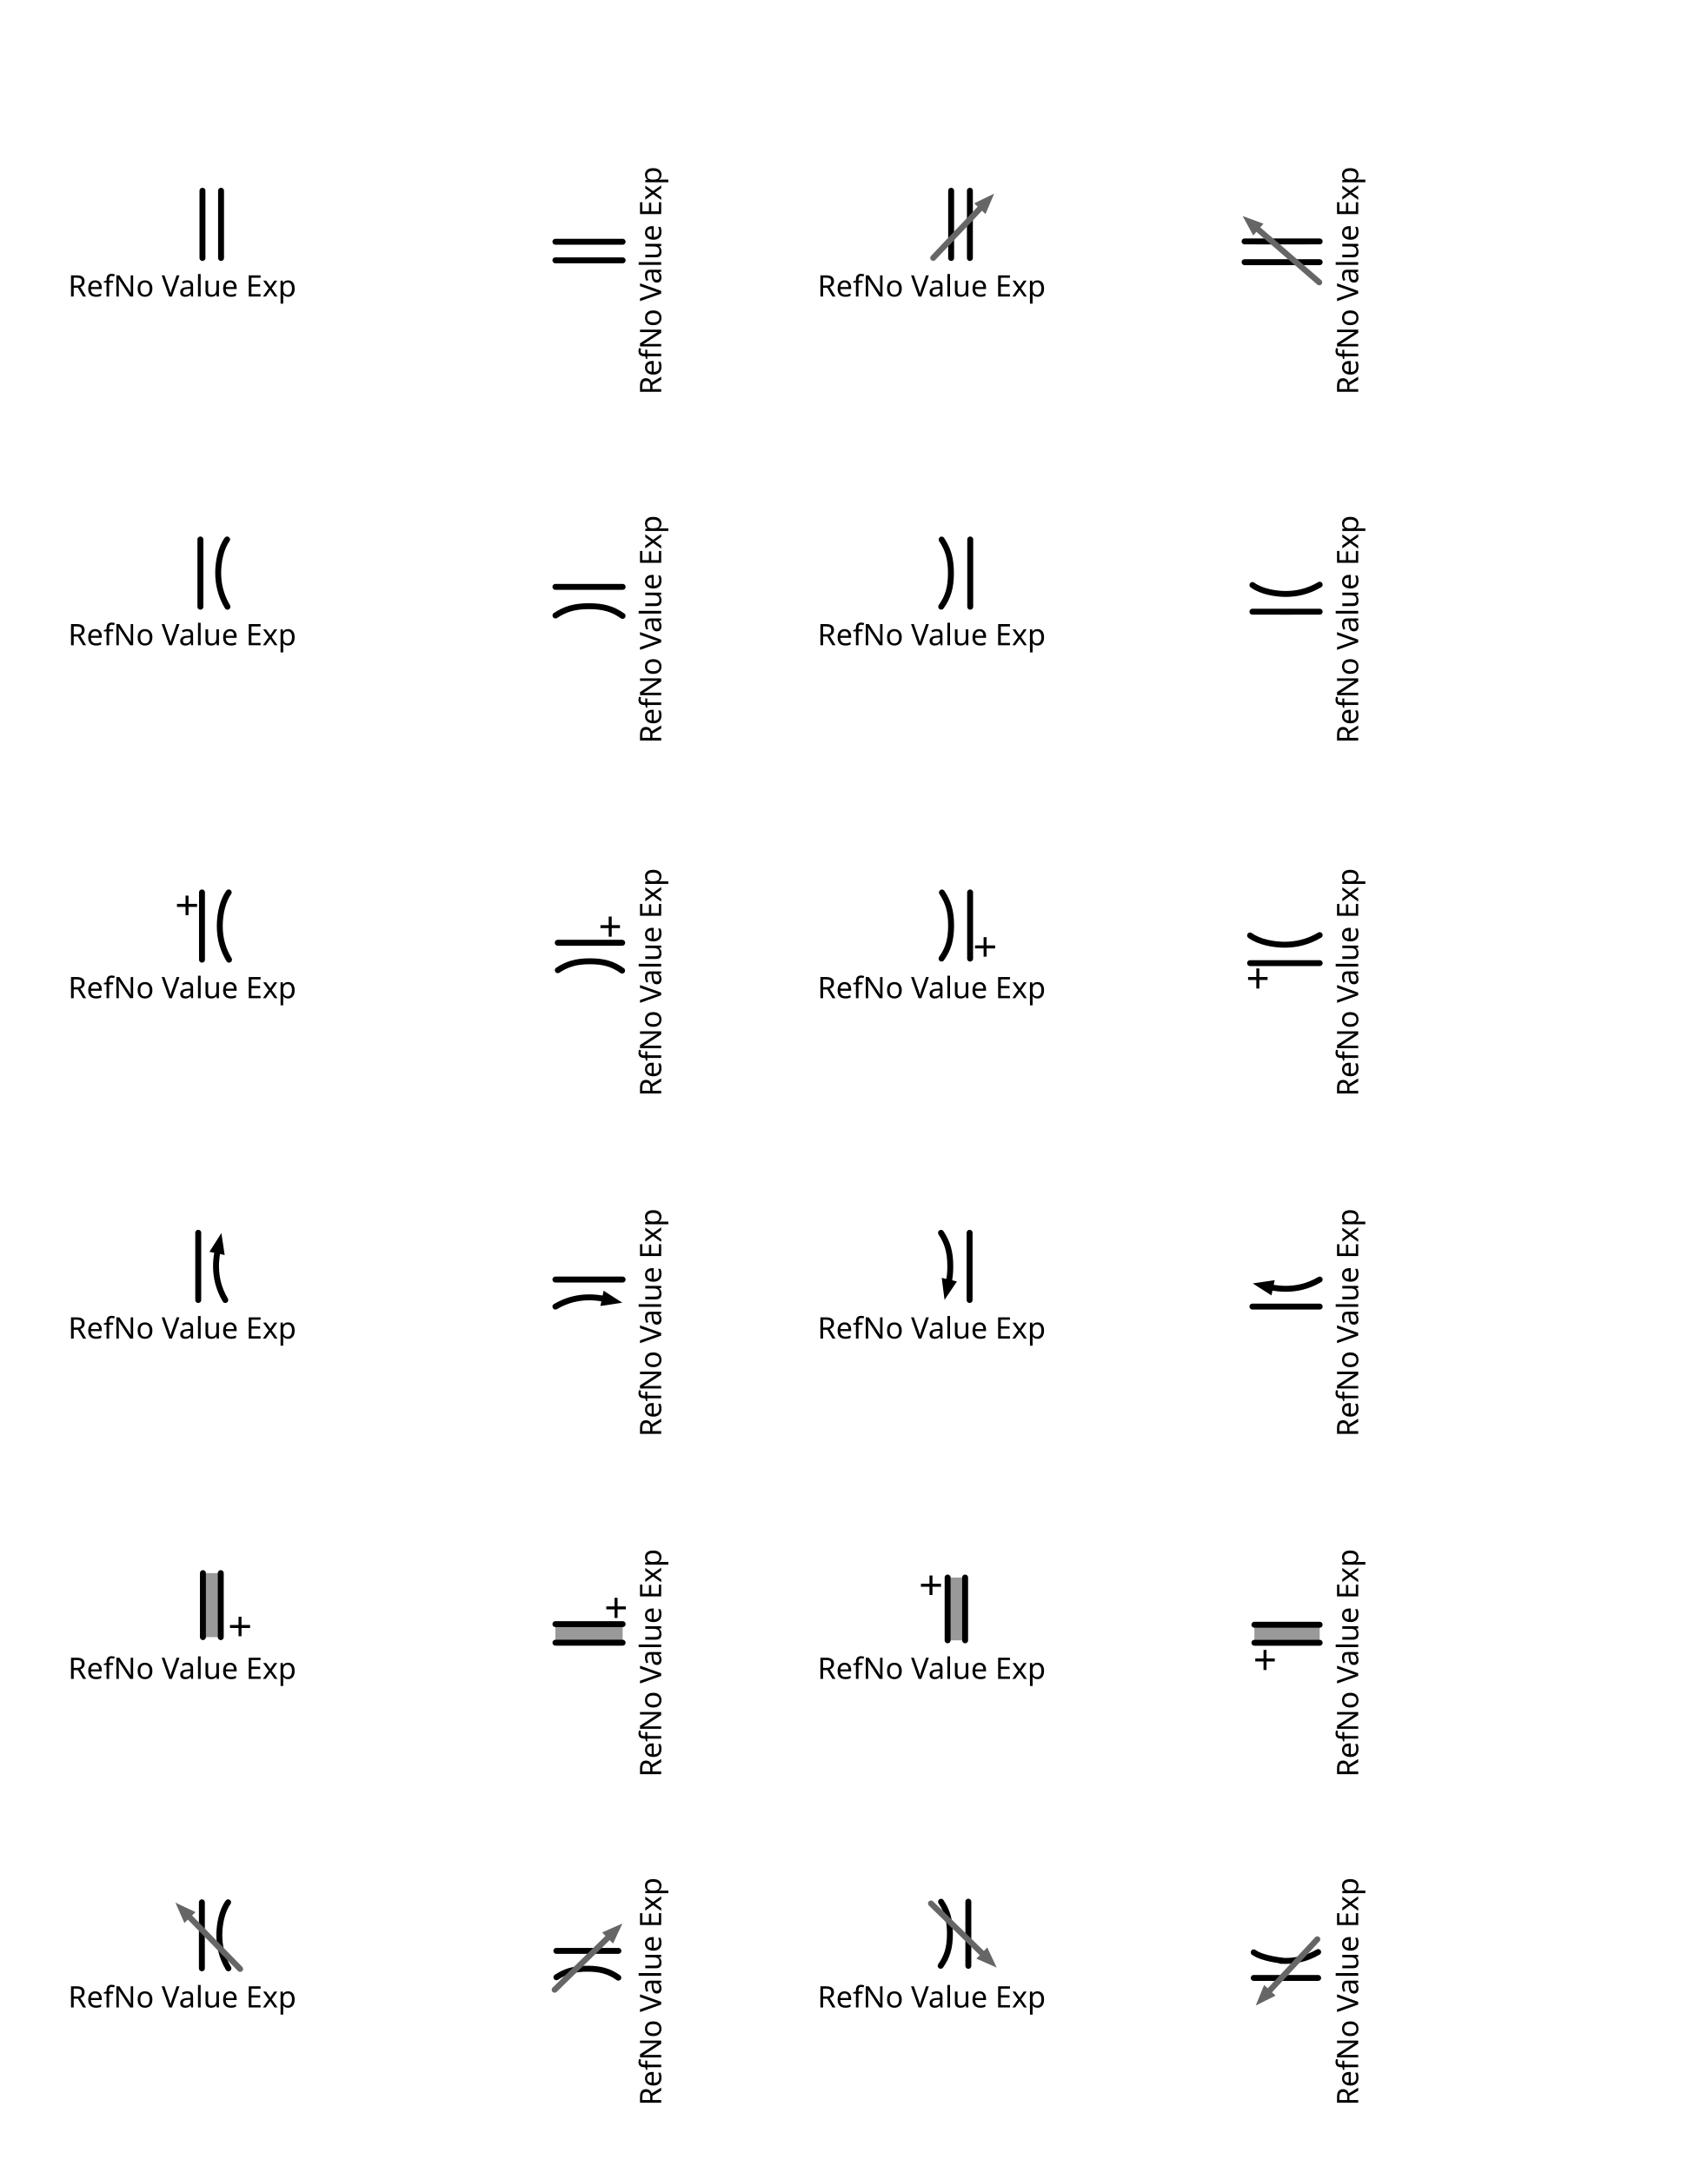
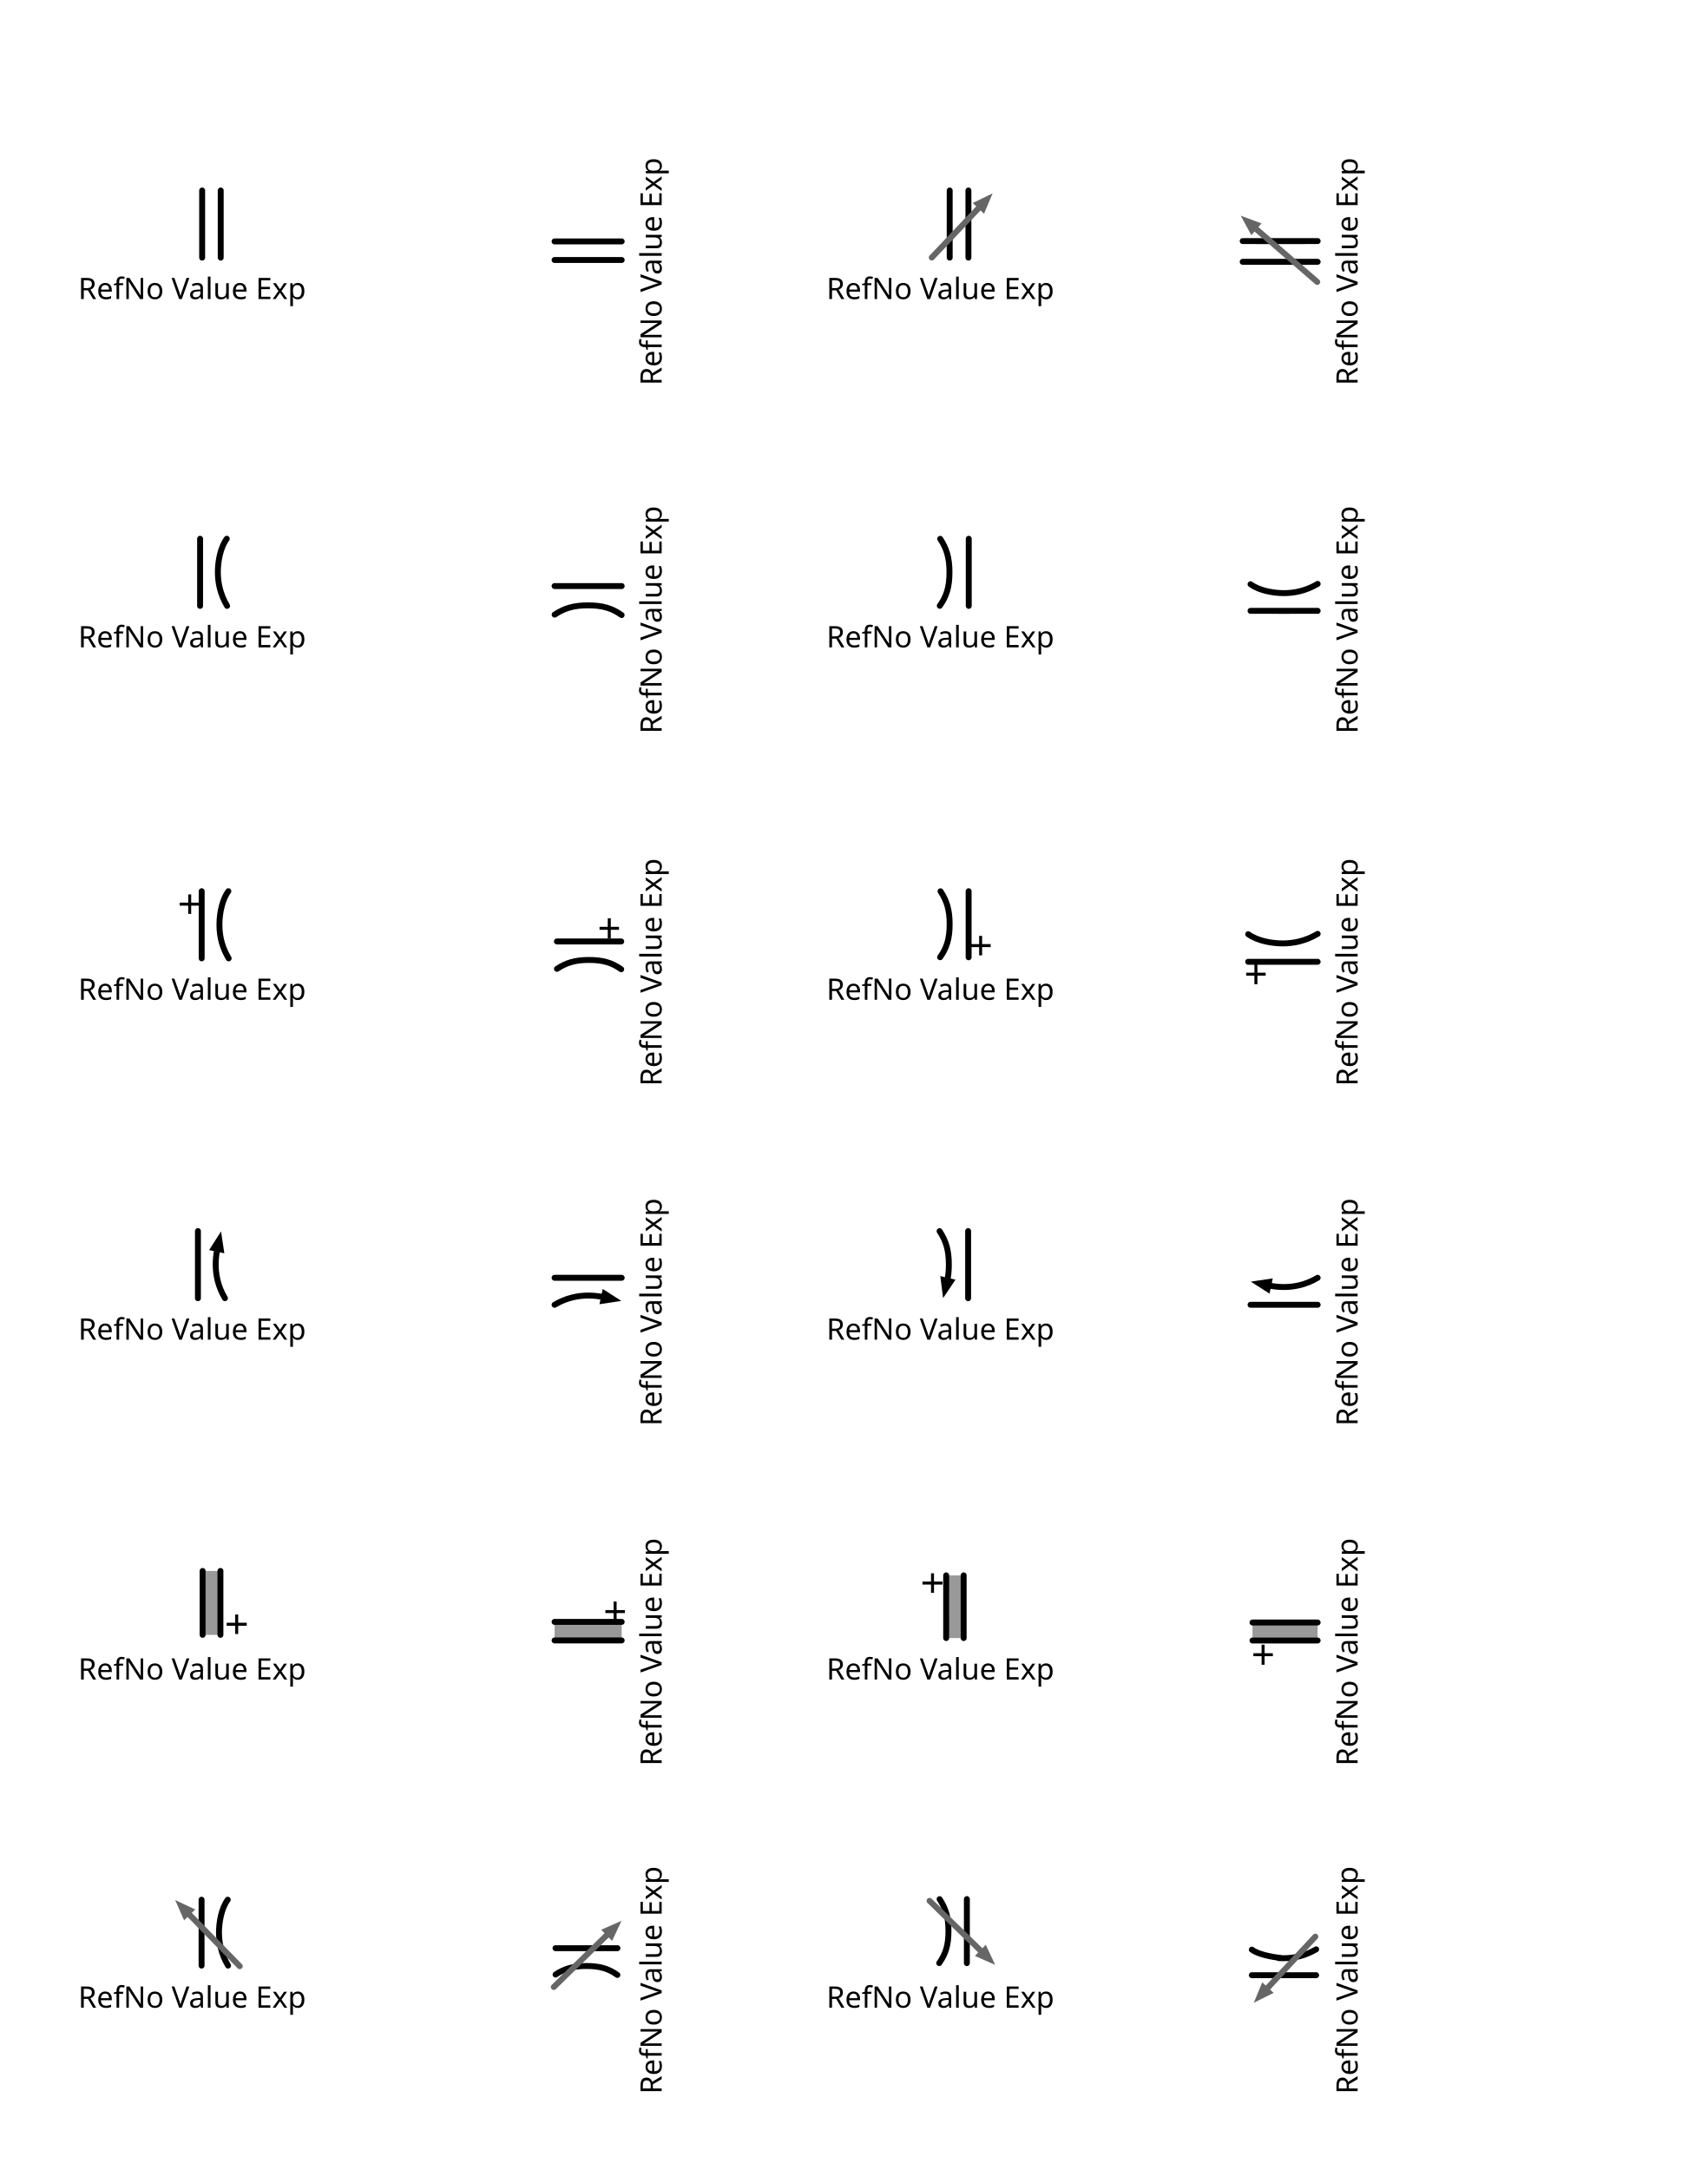
- <svg xmlns="http://www.w3.org/2000/svg" version="1.1" viewBox="0 0 576 733" width="576" height="733">
+ <svg xmlns="http://www.w3.org/2000/svg" version="1.1" viewBox="0 0 577 733" width="577" height="733">
  <defs>
    <marker orient="auto" overflow="visible" markerUnits="strokeWidth" id="FilledArrow_Marker" stroke-linejoin="miter" stroke-miterlimit="10" viewBox="-1 -2 4 4" markerWidth="4" markerHeight="4" color="#666">
      <g>
        <path d="M 1.584 0 L 0 -.594 L 0 .594 Z" fill="currentColor" stroke="currentColor" stroke-width="1" />
      </g>
    </marker>
    <marker orient="auto" overflow="visible" markerUnits="strokeWidth" id="FilledArrow_Marker_2" stroke-linejoin="miter" stroke-miterlimit="10" viewBox="-3 -2 4 4" markerWidth="4" markerHeight="4" color="black">
      <g>
        <path d="M -1.584 0 L 0 .594 L 0 -.594 Z" fill="currentColor" stroke="currentColor" stroke-width="1" />
      </g>
    </marker>
    <marker orient="auto" overflow="visible" markerUnits="strokeWidth" id="FilledArrow_Marker_3" stroke-linejoin="miter" stroke-miterlimit="10" viewBox="-1 -2 4 4" markerWidth="4" markerHeight="4" color="black">
      <g>
        <path d="M 1.584 0 L 0 -.594 L 0 .594 Z" fill="currentColor" stroke="currentColor" stroke-width="1" />
      </g>
    </marker>
  </defs>
-   <g id="Capacitors_-_C" fill="none" stroke="none" stroke-dasharray="none" fill-opacity="1" stroke-opacity="1">
+   <g id="Capacitors_-_C" stroke="none" fill="none" stroke-opacity="1" stroke-dasharray="none" fill-opacity="1">
    <g id="Capacitors_-_C_Layer_1">
      <g id="Group_209">
        <g id="Graphic_213">
-           <text transform="translate(448.1466 710.2671) rotate(-90)" fill="black">
-             <tspan font-family="Anonymous Pro" font-size="10" fill="black" x="0" y="10">RefNo Value Exp</tspan>
+           <text transform="translate(447.6466 707.332) rotate(-90)" fill="black">
+             <tspan font-family="Borg Sans Mono" font-size="10" fill="black" x="0" y="11">RefNo Value Exp</tspan>
          </text>
        </g>
        <g id="Group_210">
          <g id="Line_212">
            <path d="M 422.9 667.202 L 433.704 667.203 L 444.634 667.202" stroke="black" stroke-linecap="round" stroke-linejoin="round" stroke-width="2" />
          </g>
          <g id="Line_211">
            <path d="M 422.9 658.565 C 425.836 660.72 432.621 661.362 432.621 661.362 C 432.621 661.362 430.493 661.458 433.704 661.453 C 436.952 661.448 440.744 660.772 444.634 658.461" stroke="black" stroke-linecap="round" stroke-linejoin="round" stroke-width="2" />
          </g>
          <g id="Line_226">
            <line x1="444.355" y1="654.171" x2="427.666" y2="672.112" marker-end="url(#FilledArrow_Marker)" stroke="#666" stroke-linecap="round" stroke-linejoin="round" stroke-width="2" />
          </g>
        </g>
      </g>
      <g id="Group_219">
        <g id="Graphic_223">
-           <text transform="translate(275.7702 667.1633)" fill="black">
-             <tspan font-family="Anonymous Pro" font-size="10" fill="black" x="0" y="10">RefNo Value Exp</tspan>
+           <text transform="translate(279.2053 667.1633)" fill="black">
+             <tspan font-family="Borg Sans Mono" font-size="10" fill="black" x="0" y="11">RefNo Value Exp</tspan>
          </text>
        </g>
        <g id="Group_220">
          <g id="Line_222">
            <path d="M 317.433 641.508 C 319.469 644.586 320.423 647.585 320.423 652.264 C 320.423 656.943 319.515 659.986 317.298 663.099" stroke="black" stroke-linecap="round" stroke-linejoin="round" stroke-width="2" />
          </g>
          <g id="Line_221">
            <path d="M 326.639 641.486 L 326.639 652.241 L 326.639 663.12" stroke="black" stroke-linecap="round" stroke-linejoin="round" stroke-width="2" />
          </g>
          <g id="Line_227">
            <line x1="314.037" y1="642.085" x2="331.899" y2="659.507" marker-end="url(#FilledArrow_Marker)" stroke="#666" stroke-linecap="round" stroke-linejoin="round" stroke-width="2" />
          </g>
        </g>
      </g>
      <g id="Group_204">
        <g id="Graphic_208">
-           <text transform="translate(213.0275 710.2671) rotate(-90)" fill="black">
-             <tspan font-family="Anonymous Pro" font-size="10" fill="black" x="0" y="10">RefNo Value Exp</tspan>
+           <text transform="translate(212.5275 707.332) rotate(-90)" fill="black">
+             <tspan font-family="Borg Sans Mono" font-size="10" fill="black" x="0" y="11">RefNo Value Exp</tspan>
          </text>
        </g>
        <g id="Group_205">
          <g id="Line_207">
            <path d="M 187.685 666.978 C 190.663 665.009 193.563 664.086 198.09 664.086 C 202.617 664.086 205.561 664.965 208.572 667.11" stroke="black" stroke-linecap="round" stroke-linejoin="round" stroke-width="2" />
          </g>
          <g id="Line_206">
            <path d="M 187.664 658.073 L 198.068 658.073 L 208.593 658.073" stroke="black" stroke-linecap="round" stroke-linejoin="round" stroke-width="2" />
          </g>
          <g id="Line_224">
            <line x1="187.087" y1="671.188" x2="205.665" y2="653.032" marker-end="url(#FilledArrow_Marker)" stroke="#666" stroke-linecap="round" stroke-linejoin="round" stroke-width="2" />
          </g>
        </g>
      </g>
      <g id="Group_214">
        <g id="Graphic_218">
-           <text transform="translate(22.98675 667.1633)" fill="black">
-             <tspan font-family="Anonymous Pro" font-size="10" fill="black" x="0" y="10">RefNo Value Exp</tspan>
+           <text transform="translate(26.42181 667.1633)" fill="black">
+             <tspan font-family="Borg Sans Mono" font-size="10" fill="black" x="0" y="11">RefNo Value Exp</tspan>
          </text>
        </g>
        <g id="Group_215">
          <g id="Line_217">
            <path d="M 68.098 641.703 L 68.096 652.765 L 68.098 663.956" stroke="black" stroke-linecap="round" stroke-linejoin="round" stroke-width="2" />
          </g>
          <g id="Line_216">
            <path d="M 76.94 641.703 C 74.733 644.709 73.978 649.477 73.983 652.765 C 73.989 656.091 74.68 659.973 77.047 663.956" stroke="black" stroke-linecap="round" stroke-linejoin="round" stroke-width="2" />
          </g>
          <g id="Line_228">
            <line x1="80.998" y1="664.163" x2="63.379" y2="646.115" marker-end="url(#FilledArrow_Marker)" stroke="#666" stroke-linecap="round" stroke-linejoin="round" stroke-width="2" />
          </g>
        </g>
      </g>
      <g id="Group_61">
        <g id="Graphic_65">
-           <text transform="translate(448.1466 599.4266) rotate(-90)" fill="black">
-             <tspan font-family="Anonymous Pro" font-size="10" fill="black" x="0" y="10">RefNo Value Exp</tspan>
+           <text transform="translate(447.6466 596.4916) rotate(-90)" fill="black">
+             <tspan font-family="Borg Sans Mono" font-size="10" fill="black" x="0" y="11">RefNo Value Exp</tspan>
          </text>
        </g>
        <g id="Group_62">
          <g id="Graphic_120">
-             <text transform="translate(430.7083 569.0042) rotate(180)" fill="black">
-               <tspan font-family="Fira Mono" font-size="14" fill="black" x="7274181e-19" y="14">+</tspan>
+             <text transform="translate(430.709 570.0042) rotate(180)" fill="black">
+               <tspan font-family="Borg Sans Mono" font-size="14" fill="black" x="0" y="16">+</tspan>
            </text>
          </g>
          <g id="Graphic_126">
            <rect x="423.13" y="548.216" width="22.017" height="5.773" fill="#999" />
          </g>
          <g id="Line_64">
            <path d="M 423.134 554.144 L 434.075 554.145 L 445.142 554.144" stroke="black" stroke-linecap="round" stroke-linejoin="round" stroke-width="2" />
          </g>
          <g id="Line_63">
            <path d="M 423.134 548.06 L 434.075 548.062 L 445.142 548.06" stroke="black" stroke-linecap="round" stroke-linejoin="round" stroke-width="2" />
          </g>
        </g>
      </g>
      <g id="Group_66">
        <g id="Graphic_70">
-           <text transform="translate(275.7702 556.3228)" fill="black">
-             <tspan font-family="Anonymous Pro" font-size="10" fill="black" x="0" y="10">RefNo Value Exp</tspan>
+           <text transform="translate(279.2053 556.3228)" fill="black">
+             <tspan font-family="Borg Sans Mono" font-size="10" fill="black" x="0" y="11">RefNo Value Exp</tspan>
          </text>
        </g>
        <g id="Group_67">
          <g id="Graphic_117">
-             <text transform="translate(304.9709 538.7315) rotate(-90)" fill="black">
-               <tspan font-family="Fira Mono" font-size="14" fill="black" x="7274181e-19" y="14">+</tspan>
+             <text transform="translate(303.9709 538.7322) rotate(-90)" fill="black">
+               <tspan font-family="Borg Sans Mono" font-size="14" fill="black" x="0" y="16">+</tspan>
            </text>
          </g>
          <g id="Graphic_124">
            <rect x="319.822" y="532.14" width="5.554" height="21.183" fill="#999" />
          </g>
          <g id="Line_69">
            <path d="M 319.647 532.14 L 319.645 542.666 L 319.647 553.314" stroke="black" stroke-linecap="round" stroke-linejoin="round" stroke-width="2" />
          </g>
          <g id="Line_68">
            <path d="M 325.552 532.14 L 325.551 542.666 L 325.552 553.314" stroke="black" stroke-linecap="round" stroke-linejoin="round" stroke-width="2" />
          </g>
        </g>
      </g>
      <g id="Group_51">
        <g id="Graphic_118">
-           <text transform="translate(203.8139 533.313)" fill="black">
-             <tspan font-family="Fira Mono" font-size="14" fill="black" x="7274181e-19" y="14">+</tspan>
+           <text transform="translate(203.8132 533.313)" fill="black">
+             <tspan font-family="Borg Sans Mono" font-size="14" fill="black" x="0" y="16">+</tspan>
          </text>
        </g>
        <g id="Graphic_55">
-           <text transform="translate(213.0275 599.4266) rotate(-90)" fill="black">
-             <tspan font-family="Anonymous Pro" font-size="10" fill="black" x="0" y="10">RefNo Value Exp</tspan>
+           <text transform="translate(212.5275 596.4916) rotate(-90)" fill="black">
+             <tspan font-family="Borg Sans Mono" font-size="10" fill="black" x="0" y="11">RefNo Value Exp</tspan>
          </text>
        </g>
        <g id="Group_52">
          <g id="Graphic_125">
            <rect x="187.35" y="548.011" width="22.677" height="5.946" fill="#999" />
          </g>
          <g id="Line_54">
            <path d="M 187.355 554.117 L 198.623 554.118 L 210.023 554.117" stroke="black" stroke-linecap="round" stroke-linejoin="round" stroke-width="2" />
          </g>
          <g id="Line_53">
            <path d="M 187.355 547.85 L 198.623 547.852 L 210.023 547.85" stroke="black" stroke-linecap="round" stroke-linejoin="round" stroke-width="2" />
          </g>
        </g>
      </g>
      <g id="Group_56">
        <g id="Graphic_60">
-           <text transform="translate(22.98675 556.3228)" fill="black">
-             <tspan font-family="Anonymous Pro" font-size="10" fill="black" x="0" y="10">RefNo Value Exp</tspan>
+           <text transform="translate(26.42181 556.3228)" fill="black">
+             <tspan font-family="Borg Sans Mono" font-size="10" fill="black" x="0" y="11">RefNo Value Exp</tspan>
          </text>
        </g>
        <g id="Group_57">
          <g id="Graphic_119">
-             <text transform="translate(90.02606 544.6583) rotate(90)" fill="black">
-               <tspan font-family="Fira Mono" font-size="14" fill="black" x="7274181e-19" y="14">+</tspan>
+             <text transform="translate(91.02606 544.6576) rotate(90)" fill="black">
+               <tspan font-family="Borg Sans Mono" font-size="14" fill="black" x="0" y="16">+</tspan>
            </text>
          </g>
          <g id="Graphic_121">
            <rect x="68.625" y="530.646" width="5.663" height="21.597" fill="#999" />
          </g>
          <g id="Line_59">
            <path d="M 68.446 530.646 L 68.445 541.377 L 68.446 552.234" stroke="black" stroke-linecap="round" stroke-linejoin="round" stroke-width="2" />
          </g>
          <g id="Line_58">
            <path d="M 74.468 530.646 L 74.466 541.377 L 74.468 552.234" stroke="black" stroke-linecap="round" stroke-linejoin="round" stroke-width="2" />
          </g>
        </g>
      </g>
      <g id="Group_172">
        <g id="Graphic_176">
-           <text transform="translate(448.1466 484.6235) rotate(-90)" fill="black">
-             <tspan font-family="Anonymous Pro" font-size="10" fill="black" x="0" y="10">RefNo Value Exp</tspan>
+           <text transform="translate(447.6466 481.6884) rotate(-90)" fill="black">
+             <tspan font-family="Borg Sans Mono" font-size="10" fill="black" x="0" y="11">RefNo Value Exp</tspan>
          </text>
        </g>
        <g id="Group_236">
          <g id="Line_175">
            <path d="M 422.469 440.74 L 433.742 440.742 L 445.147 440.74" stroke="black" stroke-linecap="round" stroke-linejoin="round" stroke-width="2" />
          </g>
          <g id="Line_174">
            <path d="M 428.453 434.183 C 430.321 434.582 432.193 434.745 433.742 434.743 C 437.131 434.737 441.088 434.032 445.147 431.62" marker-start="url(#FilledArrow_Marker_2)" stroke="black" stroke-linecap="round" stroke-linejoin="round" stroke-width="2" />
          </g>
        </g>
      </g>
      <g id="Group_182">
        <g id="Graphic_186">
-           <text transform="translate(275.7702 441.5197)" fill="black">
-             <tspan font-family="Anonymous Pro" font-size="10" fill="black" x="0" y="10">RefNo Value Exp</tspan>
+           <text transform="translate(279.2053 441.5197)" fill="black">
+             <tspan font-family="Borg Sans Mono" font-size="10" fill="black" x="0" y="11">RefNo Value Exp</tspan>
          </text>
        </g>
        <g id="Group_183">
          <g id="Line_185">
            <path d="M 317.416 415.865 C 319.55 419.092 320.55 422.235 320.55 427.14 C 320.55 429.236 320.377 431.019 319.996 432.628" marker-end="url(#FilledArrow_Marker_3)" stroke="black" stroke-linecap="round" stroke-linejoin="round" stroke-width="2" />
          </g>
          <g id="Line_184">
            <path d="M 327.066 415.842 L 327.066 427.115 L 327.066 438.52" stroke="black" stroke-linecap="round" stroke-linejoin="round" stroke-width="2" />
          </g>
        </g>
      </g>
      <g id="Group_241">
        <g id="Graphic_171">
-           <text transform="translate(213.0275 484.6235) rotate(-90)" fill="black">
-             <tspan font-family="Anonymous Pro" font-size="10" fill="black" x="0" y="10">RefNo Value Exp</tspan>
+           <text transform="translate(212.5275 481.6884) rotate(-90)" fill="black">
+             <tspan font-family="Borg Sans Mono" font-size="10" fill="black" x="0" y="11">RefNo Value Exp</tspan>
          </text>
        </g>
        <g id="Group_238">
          <g id="Line_240">
            <path d="M 210.027 431.622 L 198.755 431.62 L 187.35 431.622" stroke="black" stroke-linecap="round" stroke-linejoin="round" stroke-width="2" />
          </g>
          <g id="Line_239">
            <path d="M 204.044 438.179 C 202.176 437.781 200.304 437.617 198.755 437.619 C 195.365 437.625 191.409 438.33 187.35 440.742" marker-start="url(#FilledArrow_Marker_2)" stroke="black" stroke-linecap="round" stroke-linejoin="round" stroke-width="2" />
          </g>
        </g>
      </g>
      <g id="Group_177">
        <g id="Graphic_181">
-           <text transform="translate(22.98675 441.5197)" fill="black">
-             <tspan font-family="Anonymous Pro" font-size="10" fill="black" x="0" y="10">RefNo Value Exp</tspan>
+           <text transform="translate(26.42181 441.5197)" fill="black">
+             <tspan font-family="Borg Sans Mono" font-size="10" fill="black" x="0" y="11">RefNo Value Exp</tspan>
          </text>
        </g>
        <g id="Group_178">
          <g id="Line_180">
            <path d="M 66.87 415.842 L 66.869 427.115 L 66.87 438.52" stroke="black" stroke-linecap="round" stroke-linejoin="round" stroke-width="2" />
          </g>
          <g id="Line_179">
            <path d="M 73.427 421.826 C 73.029 423.694 72.865 425.566 72.867 427.115 C 72.873 430.505 73.578 434.461 75.99 438.52" marker-start="url(#FilledArrow_Marker_2)" stroke="black" stroke-linecap="round" stroke-linejoin="round" stroke-width="2" />
          </g>
        </g>
      </g>
      <g id="Group_76">
        <g id="Graphic_80">
-           <text transform="translate(448.1466 369.8203) rotate(-90)" fill="black">
-             <tspan font-family="Anonymous Pro" font-size="10" fill="black" x="0" y="10">RefNo Value Exp</tspan>
+           <text transform="translate(447.6466 366.8853) rotate(-90)" fill="black">
+             <tspan font-family="Borg Sans Mono" font-size="10" fill="black" x="0" y="11">RefNo Value Exp</tspan>
          </text>
        </g>
        <g id="Group_235">
          <g id="Line_79">
            <path d="M 421.679 324.88 L 433.345 324.882 L 445.147 324.88" stroke="black" stroke-linecap="round" stroke-linejoin="round" stroke-width="2" />
          </g>
          <g id="Line_78">
            <path d="M 421.679 315.555 C 424.85 317.882 429.878 318.679 433.345 318.674 C 436.852 318.667 440.947 317.938 445.147 315.442" stroke="black" stroke-linecap="round" stroke-linejoin="round" stroke-width="2" />
          </g>
          <g id="Graphic_92">
-             <text transform="translate(428.2802 339.1299) rotate(180)" fill="black">
-               <tspan font-family="Fira Mono" font-size="14" fill="black" x="7274181e-19" y="14">+</tspan>
+             <text transform="translate(428.2809 340.1299) rotate(180)" fill="black">
+               <tspan font-family="Borg Sans Mono" font-size="14" fill="black" x="0" y="16">+</tspan>
            </text>
          </g>
        </g>
      </g>
      <g id="Group_86">
        <g id="Graphic_90">
-           <text transform="translate(275.7702 326.7165)" fill="black">
-             <tspan font-family="Anonymous Pro" font-size="10" fill="black" x="0" y="10">RefNo Value Exp</tspan>
+           <text transform="translate(279.2053 326.7165)" fill="black">
+             <tspan font-family="Borg Sans Mono" font-size="10" fill="black" x="0" y="11">RefNo Value Exp</tspan>
          </text>
        </g>
        <g id="Group_87">
          <g id="Line_89">
            <path d="M 317.737 301.062 C 319.837 304.238 320.822 307.332 320.822 312.16 C 320.822 316.987 319.884 320.128 317.597 323.339" stroke="black" stroke-linecap="round" stroke-linejoin="round" stroke-width="2" />
          </g>
          <g id="Line_88">
            <path d="M 327.235 301.039 L 327.235 312.136 L 327.235 323.361" stroke="black" stroke-linecap="round" stroke-linejoin="round" stroke-width="2" />
          </g>
          <g id="Graphic_94">
-             <text transform="translate(341.3492 315.4217) rotate(90)" fill="black">
-               <tspan font-family="Fira Mono" font-size="14" fill="black" x="7274181e-19" y="14">+</tspan>
+             <text transform="translate(342.3492 315.421) rotate(90)" fill="black">
+               <tspan font-family="Borg Sans Mono" font-size="14" fill="black" x="0" y="16">+</tspan>
            </text>
          </g>
        </g>
      </g>
      <g id="Group_71">
        <g id="Graphic_75">
-           <text transform="translate(213.0275 369.8203) rotate(-90)" fill="black">
-             <tspan font-family="Anonymous Pro" font-size="10" fill="black" x="0" y="10">RefNo Value Exp</tspan>
+           <text transform="translate(212.5275 366.8853) rotate(-90)" fill="black">
+             <tspan font-family="Borg Sans Mono" font-size="10" fill="black" x="0" y="11">RefNo Value Exp</tspan>
          </text>
        </g>
        <g id="Group_234">
          <g id="Line_74">
            <path d="M 188.16 327.265 C 191.253 325.219 194.266 324.26 198.969 324.26 C 203.671 324.26 206.73 325.173 209.857 327.402" stroke="black" stroke-linecap="round" stroke-linejoin="round" stroke-width="2" />
          </g>
          <g id="Line_73">
            <path d="M 188.138 318.014 L 198.946 318.014 L 209.879 318.014" stroke="black" stroke-linecap="round" stroke-linejoin="round" stroke-width="2" />
          </g>
          <g id="Graphic_93">
-             <text transform="translate(201.8391 303.5108)" fill="black">
-               <tspan font-family="Fira Mono" font-size="14" fill="black" x="7274181e-19" y="14">+</tspan>
+             <text transform="translate(201.8384 302.5108)" fill="black">
+               <tspan font-family="Borg Sans Mono" font-size="14" fill="black" x="0" y="16">+</tspan>
            </text>
          </g>
        </g>
      </g>
      <g id="Group_81">
        <g id="Graphic_85">
-           <text transform="translate(22.98675 326.7165)" fill="black">
-             <tspan font-family="Anonymous Pro" font-size="10" fill="black" x="0" y="10">RefNo Value Exp</tspan>
+           <text transform="translate(26.42181 326.7165)" fill="black">
+             <tspan font-family="Borg Sans Mono" font-size="10" fill="black" x="0" y="11">RefNo Value Exp</tspan>
          </text>
        </g>
        <g id="Group_82">
          <g id="Line_84">
            <path d="M 68.133 301.039 L 68.132 312.312 L 68.133 323.717" stroke="black" stroke-linecap="round" stroke-linejoin="round" stroke-width="2" />
          </g>
          <g id="Line_83">
            <path d="M 77.144 301.039 C 75.345 303.49 74.14 307.813 74.131 312.312 C 74.122 316.864 75.323 320.47 77.253 323.717" stroke="black" stroke-linecap="round" stroke-linejoin="round" stroke-width="2" />
          </g>
          <g id="Graphic_96">
-             <text transform="translate(54.0252 309.3994) rotate(-90)" fill="black">
-               <tspan font-family="Fira Mono" font-size="14" fill="black" x="7274181e-19" y="14">+</tspan>
+             <text transform="translate(53.0252 309.4001) rotate(-90)" fill="black">
+               <tspan font-family="Borg Sans Mono" font-size="14" fill="black" x="0" y="16">+</tspan>
            </text>
          </g>
        </g>
      </g>
      <g id="Group_41">
        <g id="Graphic_45">
-           <text transform="translate(448.1466 250.7652) rotate(-90)" fill="black">
-             <tspan font-family="Anonymous Pro" font-size="10" fill="black" x="0" y="10">RefNo Value Exp</tspan>
+           <text transform="translate(447.6466 247.8302) rotate(-90)" fill="black">
+             <tspan font-family="Borg Sans Mono" font-size="10" fill="black" x="0" y="11">RefNo Value Exp</tspan>
          </text>
        </g>
        <g id="Group_232">
          <g id="Line_44">
            <path d="M 422.469 206.34 L 433.742 206.342 L 445.147 206.34" stroke="black" stroke-linecap="round" stroke-linejoin="round" stroke-width="2" />
          </g>
          <g id="Line_43">
            <path d="M 422.469 197.339 C 425.533 199.588 430.392 200.357 433.742 200.352 C 437.131 200.347 441.088 199.642 445.147 197.23" stroke="black" stroke-linecap="round" stroke-linejoin="round" stroke-width="2" />
          </g>
        </g>
      </g>
      <g id="Group_36">
        <g id="Graphic_40">
-           <text transform="translate(275.7702 207.6614)" fill="black">
-             <tspan font-family="Anonymous Pro" font-size="10" fill="black" x="0" y="10">RefNo Value Exp</tspan>
+           <text transform="translate(279.2053 207.6614)" fill="black">
+             <tspan font-family="Borg Sans Mono" font-size="10" fill="black" x="0" y="11">RefNo Value Exp</tspan>
          </text>
        </g>
        <g id="Group_37">
          <g id="Line_39">
            <path d="M 317.629 182.007 C 319.763 185.234 320.763 188.377 320.763 193.281 C 320.763 198.186 319.81 201.377 317.486 204.639" stroke="black" stroke-linecap="round" stroke-linejoin="round" stroke-width="2" />
          </g>
          <g id="Line_38">
            <path d="M 327.278 181.984 L 327.278 193.257 L 327.278 204.661" stroke="black" stroke-linecap="round" stroke-linejoin="round" stroke-width="2" />
          </g>
        </g>
      </g>
      <g id="Group_46">
        <g id="Graphic_50">
-           <text transform="translate(213.0275 250.7652) rotate(-90)" fill="black">
-             <tspan font-family="Anonymous Pro" font-size="10" fill="black" x="0" y="10">RefNo Value Exp</tspan>
+           <text transform="translate(212.5275 247.8302) rotate(-90)" fill="black">
+             <tspan font-family="Borg Sans Mono" font-size="10" fill="black" x="0" y="11">RefNo Value Exp</tspan>
          </text>
        </g>
        <g id="Group_47">
          <g id="Group_233">
            <g id="Line_49">
              <path d="M 187.373 207.614 C 190.6 205.48 193.743 204.48 198.647 204.48 C 203.552 204.48 206.743 205.432 210.005 207.756" stroke="black" stroke-linecap="round" stroke-linejoin="round" stroke-width="2" />
            </g>
            <g id="Line_48">
              <path d="M 187.35 197.964 L 198.623 197.964 L 210.027 197.964" stroke="black" stroke-linecap="round" stroke-linejoin="round" stroke-width="2" />
            </g>
          </g>
        </g>
      </g>
      <g id="Group_31">
        <g id="Graphic_35">
-           <text transform="translate(22.98675 207.6614)" fill="black">
-             <tspan font-family="Anonymous Pro" font-size="10" fill="black" x="0" y="10">RefNo Value Exp</tspan>
+           <text transform="translate(26.42181 207.6614)" fill="black">
+             <tspan font-family="Borg Sans Mono" font-size="10" fill="black" x="0" y="11">RefNo Value Exp</tspan>
          </text>
        </g>
        <g id="Group_32">
          <g id="Line_34">
            <path d="M 67.6 181.984 L 67.599 193.257 L 67.6 204.661" stroke="black" stroke-linecap="round" stroke-linejoin="round" stroke-width="2" />
          </g>
          <g id="Line_33">
            <path d="M 76.611 181.984 C 74.362 185.048 73.593 189.907 73.598 193.257 C 73.603 196.646 74.308 200.603 76.72 204.661" stroke="black" stroke-linecap="round" stroke-linejoin="round" stroke-width="2" />
          </g>
        </g>
      </g>
      <g id="Group_192">
        <g id="Graphic_196">
-           <text transform="translate(448.1466 133.1274) rotate(-90)" fill="black">
-             <tspan font-family="Anonymous Pro" font-size="10" fill="black" x="0" y="10">RefNo Value Exp</tspan>
+           <text transform="translate(447.6466 130.1924) rotate(-90)" fill="black">
+             <tspan font-family="Borg Sans Mono" font-size="10" fill="black" x="0" y="11">RefNo Value Exp</tspan>
          </text>
        </g>
        <g id="Group_193">
          <g id="Line_195">
            <path d="M 419.821 88.439 L 432.411 88.441 L 445.147 88.439" stroke="black" stroke-linecap="round" stroke-linejoin="round" stroke-width="2" />
          </g>
          <g id="Line_194">
            <path d="M 419.821 81.438 L 432.411 81.44 L 445.147 81.438" stroke="black" stroke-linecap="round" stroke-linejoin="round" stroke-width="2" />
          </g>
          <g id="Line_203">
            <line x1="445.006" y1="95.238" x2="423.705" y2="76.795" marker-end="url(#FilledArrow_Marker)" stroke="#666" stroke-linecap="round" stroke-linejoin="round" stroke-width="2" />
          </g>
        </g>
      </g>
      <g id="Group_197">
        <g id="Graphic_201">
-           <text transform="translate(275.7702 90.02362)" fill="black">
-             <tspan font-family="Anonymous Pro" font-size="10" fill="black" x="0" y="10">RefNo Value Exp</tspan>
+           <text transform="translate(279.2053 90.02362)" fill="black">
+             <tspan font-family="Borg Sans Mono" font-size="10" fill="black" x="0" y="11">RefNo Value Exp</tspan>
          </text>
        </g>
        <g id="Group_198">
          <g id="Line_200">
            <path d="M 320.839 64.346 L 320.838 75.619 L 320.839 87.024" stroke="black" stroke-linecap="round" stroke-linejoin="round" stroke-width="2" />
          </g>
          <g id="Line_199">
            <path d="M 327.164 64.346 L 327.163 75.619 L 327.164 87.024" stroke="black" stroke-linecap="round" stroke-linejoin="round" stroke-width="2" />
          </g>
          <g id="Line_202">
            <line x1="314.786" y1="86.994" x2="331.214" y2="69.666" marker-end="url(#FilledArrow_Marker)" stroke="#666" stroke-linecap="round" stroke-linejoin="round" stroke-width="2" />
          </g>
        </g>
      </g>
      <g id="Group_25">
        <g id="Graphic_29">
-           <text transform="translate(213.0275 133.1274) rotate(-90)" fill="black">
-             <tspan font-family="Anonymous Pro" font-size="10" fill="black" x="0" y="10">RefNo Value Exp</tspan>
+           <text transform="translate(212.5275 130.1924) rotate(-90)" fill="black">
+             <tspan font-family="Borg Sans Mono" font-size="10" fill="black" x="0" y="11">RefNo Value Exp</tspan>
          </text>
        </g>
        <g id="Group_26">
          <g id="Group_230">
            <g id="Line_28">
              <path d="M 187.35 87.819 L 198.623 87.82 L 210.027 87.819" stroke="black" stroke-linecap="round" stroke-linejoin="round" stroke-width="2" />
            </g>
            <g id="Line_27">
              <path d="M 187.35 81.55 L 198.623 81.551 L 210.027 81.55" stroke="black" stroke-linecap="round" stroke-linejoin="round" stroke-width="2" />
            </g>
          </g>
        </g>
      </g>
      <g id="Group_24">
        <g id="Graphic_6">
-           <text transform="translate(22.98675 90.02362)" fill="black">
-             <tspan font-family="Anonymous Pro" font-size="10" fill="black" x="0" y="10">RefNo Value Exp</tspan>
+           <text transform="translate(26.42181 90.02362)" fill="black">
+             <tspan font-family="Borg Sans Mono" font-size="10" fill="black" x="0" y="11">RefNo Value Exp</tspan>
          </text>
        </g>
        <g id="Group_23">
          <g id="Group_231">
            <g id="Line_21">
              <path d="M 68.295 64.346 L 68.294 75.619 L 68.295 87.024" stroke="black" stroke-linecap="round" stroke-linejoin="round" stroke-width="2" />
            </g>
            <g id="Line_22">
              <path d="M 74.564 64.346 L 74.563 75.619 L 74.564 87.024" stroke="black" stroke-linecap="round" stroke-linejoin="round" stroke-width="2" />
            </g>
          </g>
        </g>
      </g>
    </g>
  </g>
</svg>
